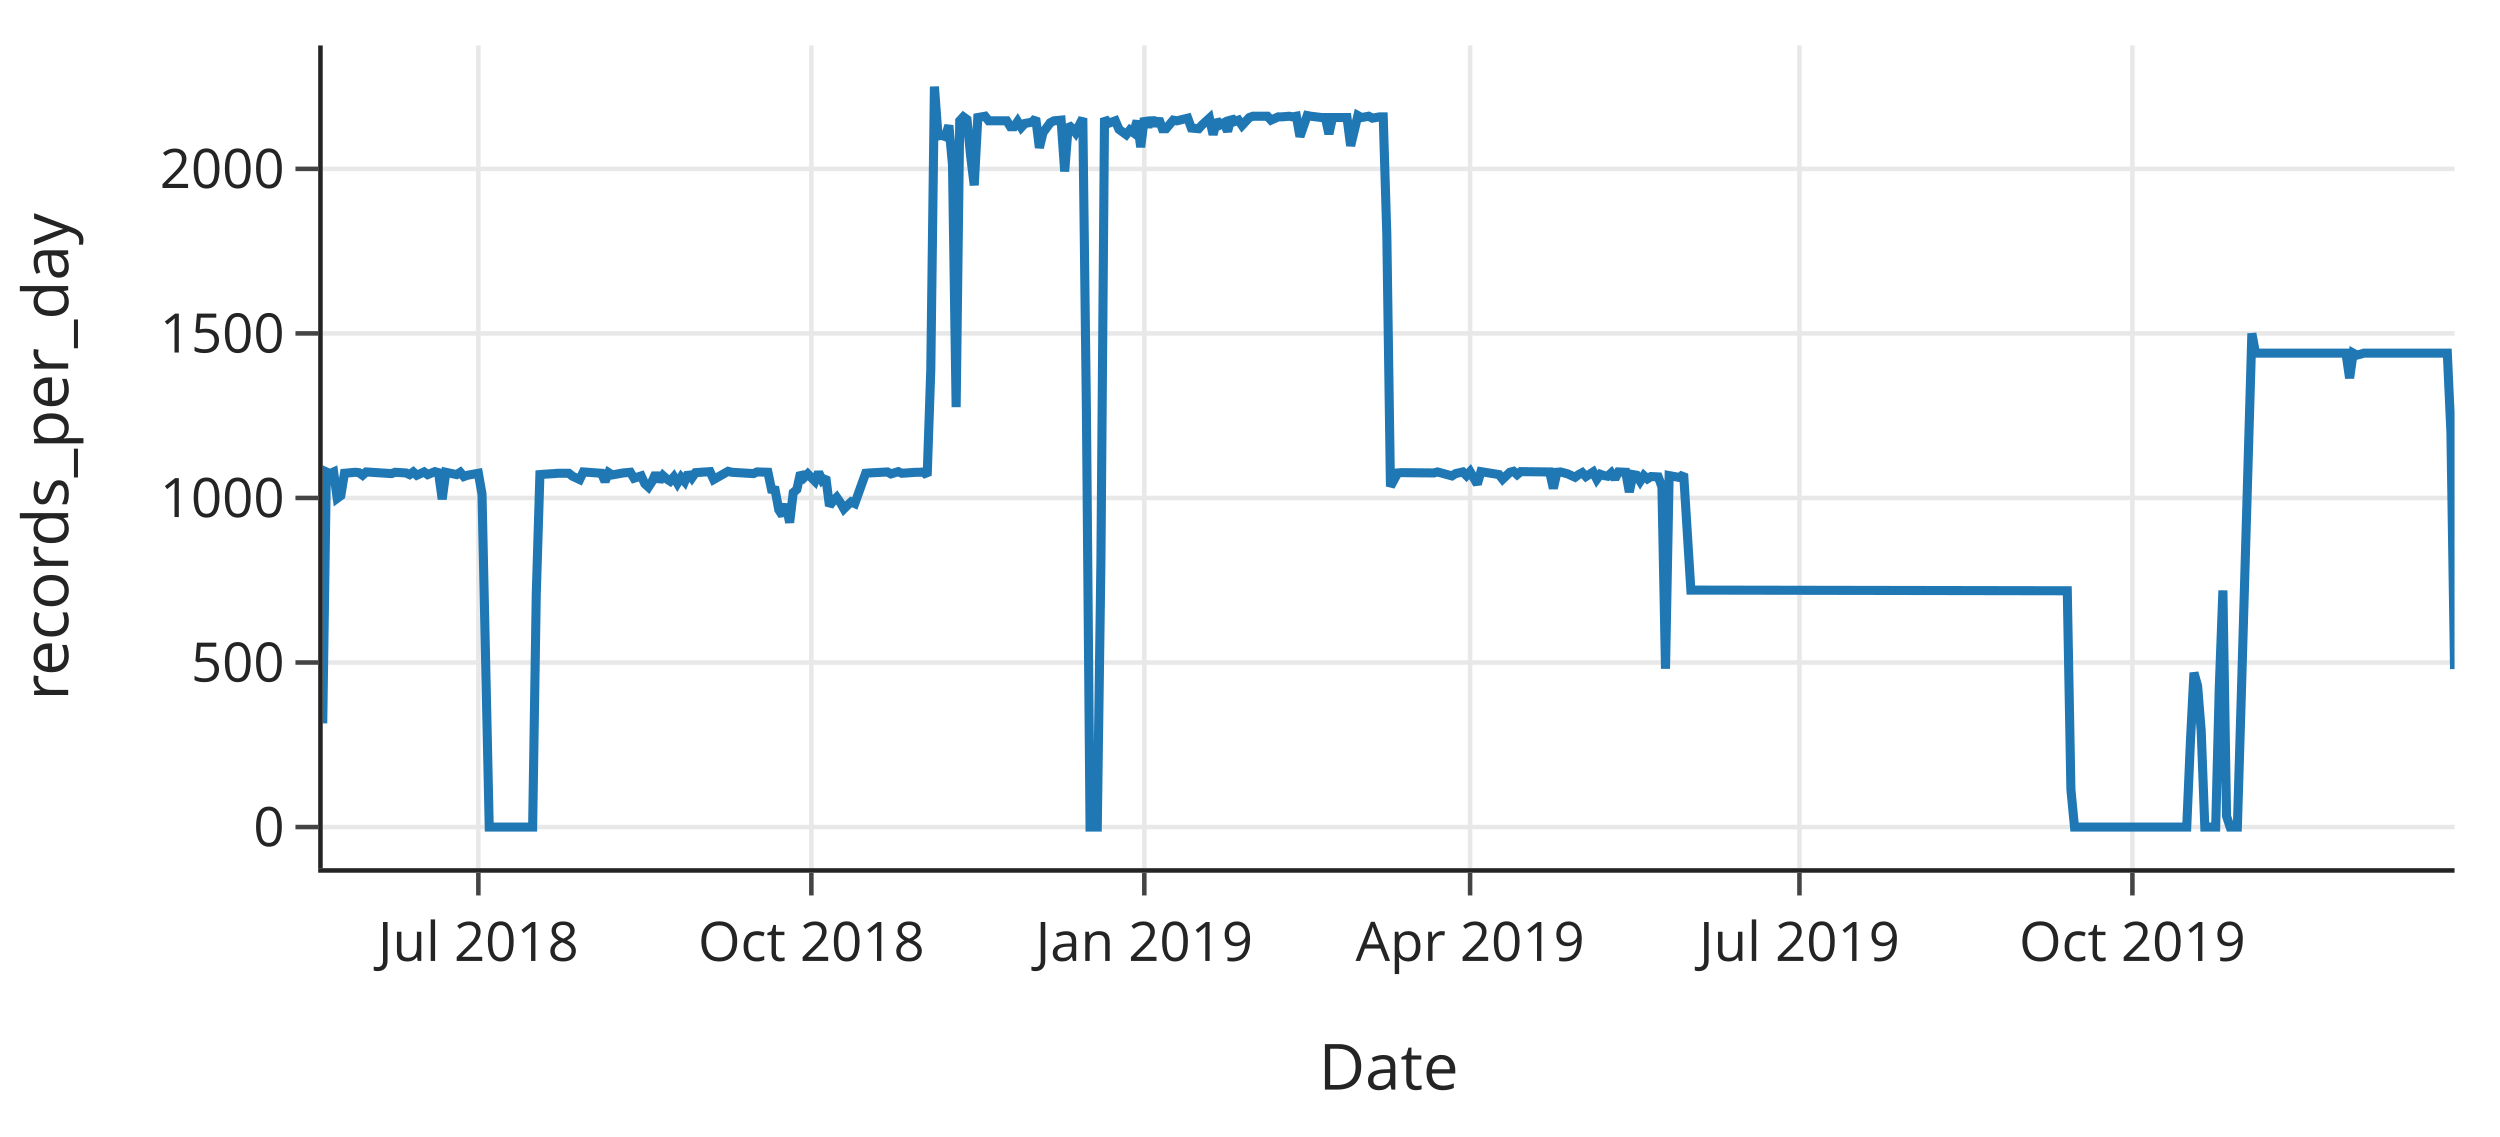
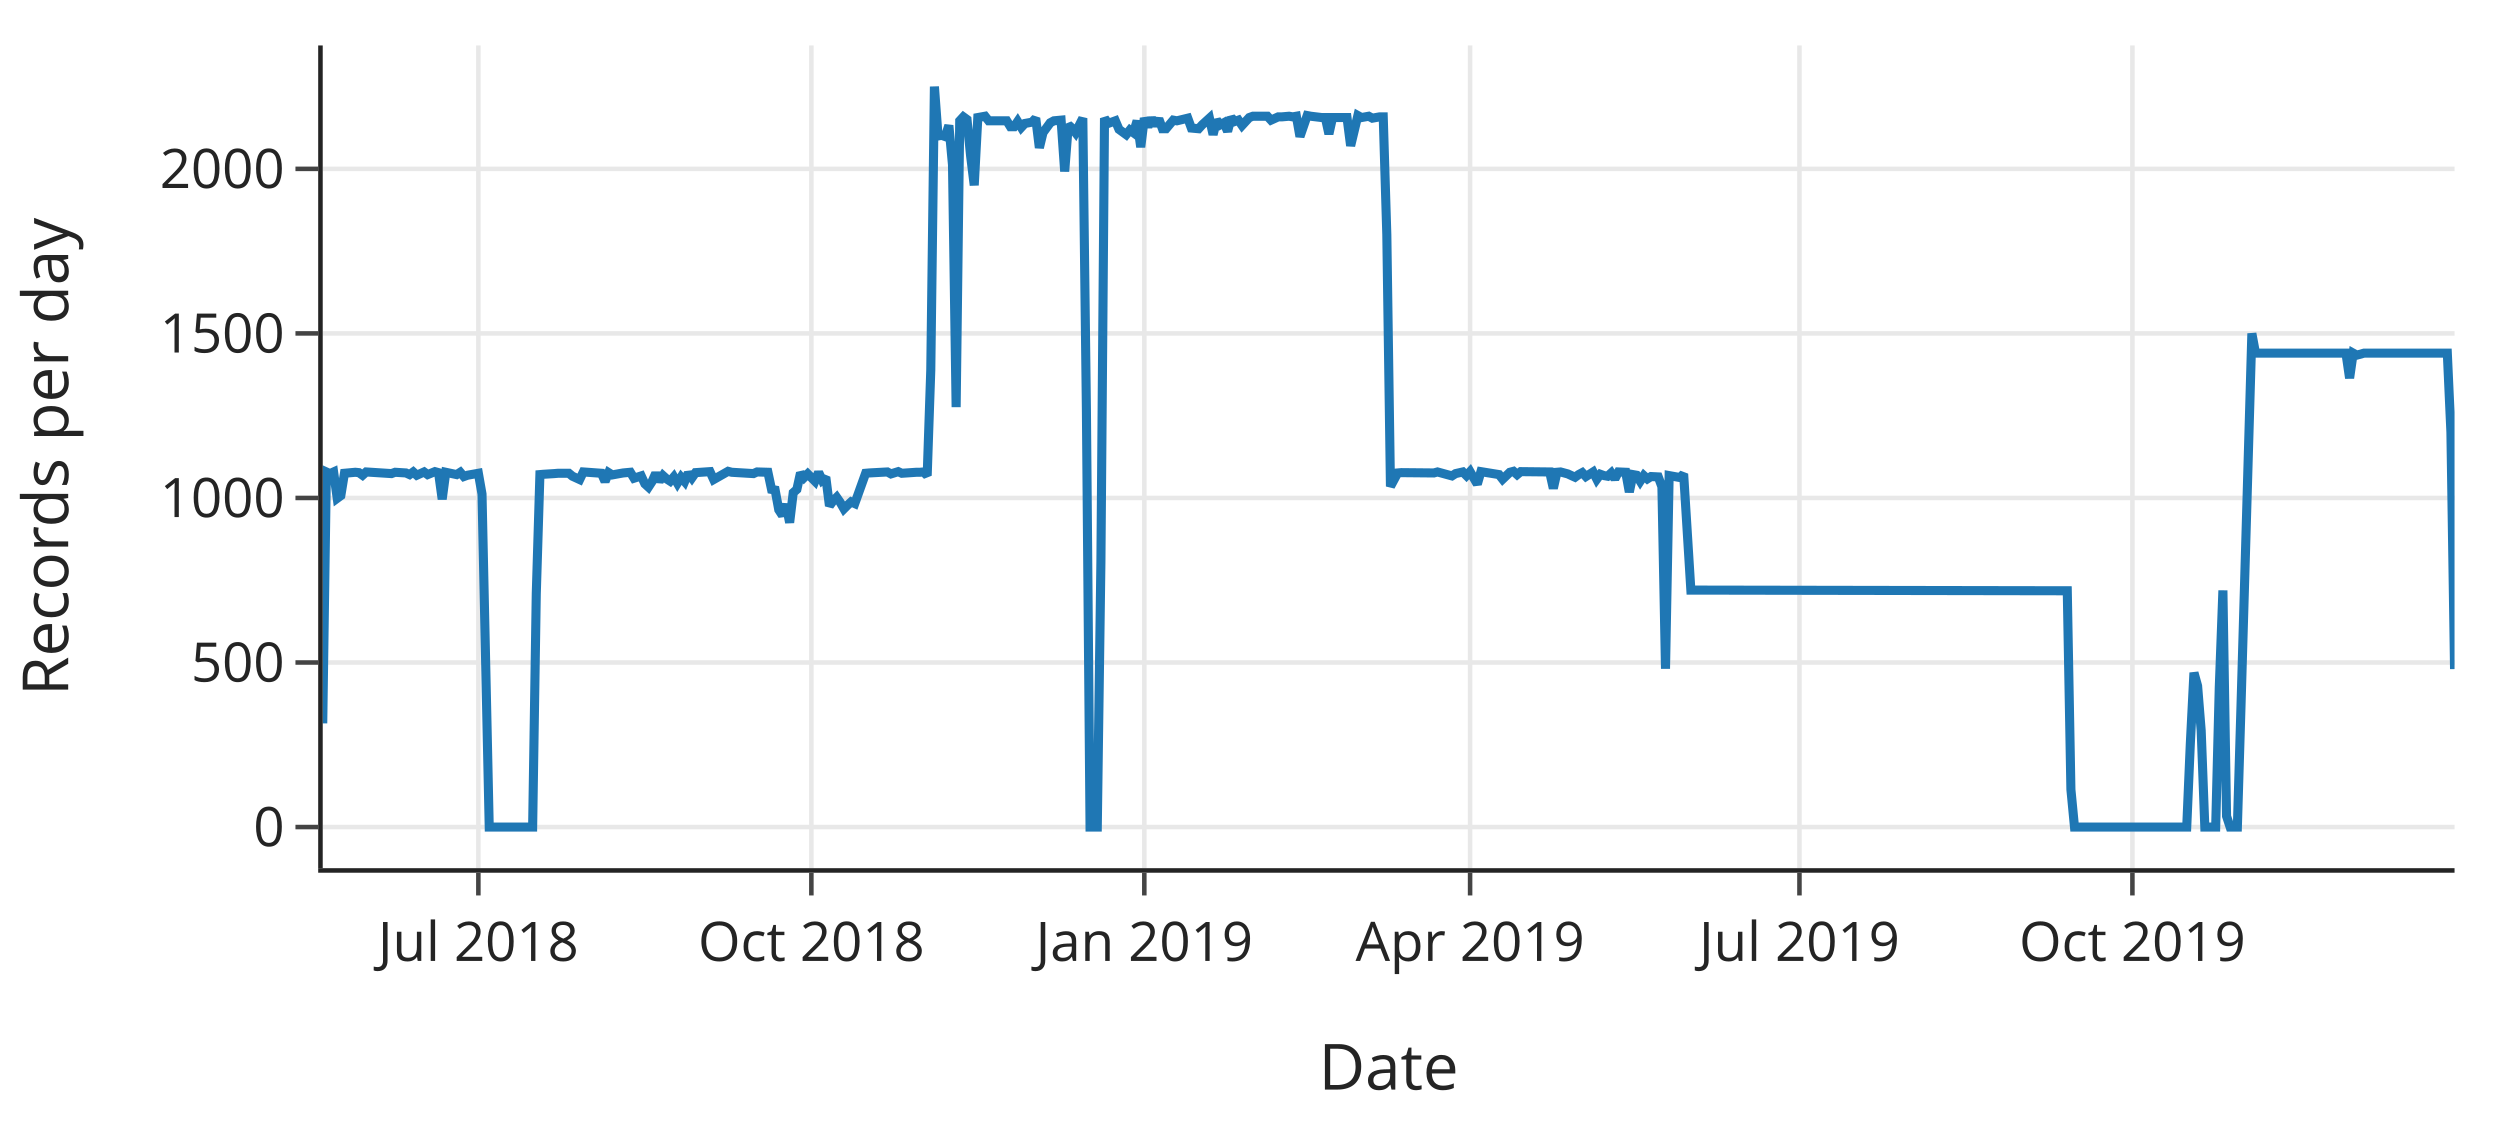
<svg xmlns="http://www.w3.org/2000/svg" class="main-svg" width="550" height="250" style="" viewBox="0 0 550 250">
  <rect x="0" y="0" width="550" height="250" style="fill: rgb(255, 255, 255); fill-opacity: 1;" />
-   <defs id="defs-6dbaaa">
+   <defs id="defs-223843">
    <g class="clips">
-       <clipPath id="clip6dbaaaxyplot" class="plotclip">
+       <clipPath id="clip223843xyplot" class="plotclip">
        <rect width="469" height="181" />
      </clipPath>
-       <clipPath class="axesclip" id="clip6dbaaax">
+       <clipPath class="axesclip" id="clip223843x">
        <rect x="71" y="0" width="469" height="250" />
      </clipPath>
-       <clipPath class="axesclip" id="clip6dbaaay">
+       <clipPath class="axesclip" id="clip223843y">
        <rect x="0" y="10" width="550" height="181" />
      </clipPath>
-       <clipPath class="axesclip" id="clip6dbaaaxy">
+       <clipPath class="axesclip" id="clip223843xy">
        <rect x="71" y="10" width="469" height="181" />
      </clipPath>
    </g>
    <g class="gradients" />
    <g class="patterns" />
  </defs>
  <g class="bglayer" />
  <g class="layer-below">
    <g class="imagelayer" />
    <g class="shapelayer" />
  </g>
  <g class="cartesianlayer">
    <g class="subplot xy">
      <g class="layer-subplot">
        <g class="shapelayer" />
        <g class="imagelayer" />
      </g>
      <g class="gridlayer">
        <g class="x">
          <path class="xgrid crisp" transform="translate(105.24,0)" d="M0,10v181" style="stroke: rgb(232, 232, 232); stroke-opacity: 1; stroke-width: 1px;" />
          <path class="xgrid crisp" transform="translate(178.5,0)" d="M0,10v181" style="stroke: rgb(232, 232, 232); stroke-opacity: 1; stroke-width: 1px;" />
          <path class="xgrid crisp" transform="translate(251.75,0)" d="M0,10v181" style="stroke: rgb(232, 232, 232); stroke-opacity: 1; stroke-width: 1px;" />
          <path class="xgrid crisp" transform="translate(323.42,0)" d="M0,10v181" style="stroke: rgb(232, 232, 232); stroke-opacity: 1; stroke-width: 1px;" />
          <path class="xgrid crisp" transform="translate(395.88,0)" d="M0,10v181" style="stroke: rgb(232, 232, 232); stroke-opacity: 1; stroke-width: 1px;" />
          <path class="xgrid crisp" transform="translate(469.13,0)" d="M0,10v181" style="stroke: rgb(232, 232, 232); stroke-opacity: 1; stroke-width: 1px;" />
        </g>
        <g class="y">
          <path class="ygrid crisp" transform="translate(0,181.95)" d="M71,0h469" style="stroke: rgb(232, 232, 232); stroke-opacity: 1; stroke-width: 1px;" />
          <path class="ygrid crisp" transform="translate(0,145.75)" d="M71,0h469" style="stroke: rgb(232, 232, 232); stroke-opacity: 1; stroke-width: 1px;" />
          <path class="ygrid crisp" transform="translate(0,109.55)" d="M71,0h469" style="stroke: rgb(232, 232, 232); stroke-opacity: 1; stroke-width: 1px;" />
          <path class="ygrid crisp" transform="translate(0,73.35)" d="M71,0h469" style="stroke: rgb(232, 232, 232); stroke-opacity: 1; stroke-width: 1px;" />
          <path class="ygrid crisp" transform="translate(0,37.15)" d="M71,0h469" style="stroke: rgb(232, 232, 232); stroke-opacity: 1; stroke-width: 1px;" />
        </g>
      </g>
      <g class="zerolinelayer" />
      <path class="xlines-below" />
      <path class="ylines-below" />
      <g class="overlines-below" />
      <g class="xaxislayer-below" />
      <g class="yaxislayer-below" />
      <g class="overaxes-below" />
-       <g class="plot" transform="translate(71,10)" clip-path="url(#clip6dbaaaxyplot)">
+       <g class="plot" transform="translate(71,10)" clip-path="url(#clip223843xyplot)">
        <g class="scatterlayer mlayer">
-           <g class="trace scatter tracea36a62" style="stroke-miterlimit: 2; opacity: 1;">
+           <g class="trace scatter trace9840b0" style="stroke-miterlimit: 2; opacity: 1;">
            <g class="fills" />
            <g class="errorbars" />
            <g class="lines">
              <path class="js-line" d="M0,149.14L0.8,93.83L1.59,94.19L2.39,93.83L3.19,99.62L3.98,99.04L4.78,94.12L7.17,93.9L7.96,93.98L8.76,94.55L9.56,93.83L15.13,94.19L15.93,93.9L18.31,94.05L19.11,94.41L19.91,93.83L20.7,94.55L22.3,93.83L23.09,94.41L24.68,93.76L25.48,93.98L26.28,99.84L27.07,93.9L29.46,94.41L30.26,93.9L31.05,94.84L31.85,94.55L34.24,94.12L35.04,98.68L36.63,171.95L37.42,171.95L46.18,171.95L46.98,120.62L47.78,94.41L48.57,94.34L50.96,94.19L51.76,94.12L54.15,94.12L54.94,94.77L56.53,95.5L57.33,93.83L61.31,94.12L62.11,95.93L62.9,93.98L63.7,94.48L65.29,94.19L66.09,94.05L67.68,93.9L68.48,95.21L70.07,94.7L70.87,96.44L71.66,97.16L72.46,95.93L73.26,94.12L74.05,95.86L74.85,94.63L75.65,95.35L76.44,95.86L77.24,94.92L78.03,96.29L78.83,94.99L79.63,95.93L80.42,94.05L81.22,95.13L82.02,93.98L85.2,93.76L86,95.5L89.18,93.69L89.98,93.9L94.76,94.19L95.55,93.83L97.94,93.9L98.74,97.67L99.53,97.81L100.33,102.16L101.13,103.39L101.92,100.93L102.72,104.98L103.51,98.39L104.31,97.67L105.11,94.05L105.9,95.06L106.7,94.26L108.29,95.86L109.09,93.9L109.88,95.64L110.68,94.99L111.48,101.29L112.27,100.2L113.07,99.41L113.87,100.56L114.66,101.94L115.46,101.14L116.25,100.42L117.05,100.78L119.44,94.12L120.24,94.05L124.22,93.83L125.01,94.26L126.61,93.76L127.4,94.12L130.59,93.9L131.38,93.9L132.18,93.83L132.98,94.63L133.77,71.46L134.57,9.05L135.37,19.91L136.16,19.77L136.96,20.05L137.75,17.59L138.55,26.28L139.35,79.57L140.14,16.58L140.94,15.71L141.74,16.29L142.53,24.25L143.33,30.77L144.12,15.86L145.72,15.57L146.51,16.58L150.49,16.58L151.29,17.88L152.09,17.88L152.88,16.72L153.68,18.03L154.48,17.16L156.07,16.87L156.86,16L157.66,22.52L158.46,19.19L160.05,17.01L160.85,16.58L162.44,16.43L163.23,27.73L164.03,17.45L164.83,18.17L165.62,19.19L166.42,17.59L167.22,16L168.01,80.29L168.81,171.95L169.6,171.95L170.4,171.95L171.2,113.6L171.99,16L172.79,17.16L174.38,16.58L175.18,18.46L176.77,19.62L177.57,18.61L178.36,19.19L179.16,16.58L179.96,22.37L180.75,16L181.55,17.88L182.34,16L183.14,17.59L183.94,16.15L184.73,18.32L185.53,18.32L187.12,16.43L187.92,16.58L190.31,16L191.1,18.17L192.7,18.32L193.49,17.45L195.08,16L195.88,19.62L196.68,16.43L197.47,17.45L198.27,17.01L199.07,18.9L199.86,15.86L200.66,16.72L201.46,16.43L202.25,17.59L203.84,15.86L204.64,15.57L207.83,15.57L208.62,16.43L210.21,15.71L211.01,15.71L212.6,15.57L213.4,15.71L214.2,15.57L214.99,20.05L216.58,15.42L217.38,15.57L219.77,15.86L220.57,15.86L221.36,19.48L222.16,15.86L225.34,15.86L226.14,22.08L227.73,15.42L228.53,15.86L230.12,15.57L230.92,16L232.51,15.71L233.31,15.71L234.1,41.63L234.9,97.02L236.49,94.05L237.29,93.98L244.45,94.05L245.25,93.83L248.43,94.7L249.23,94.19L250.82,93.83L251.62,94.63L252.42,93.76L253.21,95.13L254.01,96.51L254.8,93.76L258.79,94.41L259.58,95.42L261.17,93.9L261.97,93.69L262.77,94.41L263.56,93.76L269.93,93.83L270.73,97.45L271.53,93.9L272.32,93.83L273.92,94.26L274.71,94.63L275.51,94.99L276.3,94.41L277.1,93.98L277.9,94.84L279.49,93.83L280.29,95.42L281.08,94.34L281.88,94.63L282.67,94.77L283.47,94.05L284.27,95.35L285.06,93.83L286.66,93.9L287.45,98.25L288.25,94.41L289.04,94.55L289.84,95.86L290.64,94.63L291.43,95.35L292.23,94.84L293.82,94.92L294.62,97.09L295.41,137.13L296.21,94.63L298.6,95.06L299.4,94.26L300.99,119.82L301.78,119.82L383.8,119.97L384.6,163.7L385.39,171.95L386.19,171.95L410.08,171.95L410.87,153.63L411.67,137.99L412.47,140.89L413.26,150.74L414.06,171.95L416.45,171.95L417.24,141.25L418.04,119.89L418.84,169.56L419.63,171.95L420.43,171.95L421.22,171.95L422.02,145.31L424.41,63.35L425.21,67.69L429.19,67.69L429.98,67.69L445.11,67.69L445.91,73.2L446.7,67.69L447.5,68.13L449.09,67.69L449.89,67.69L467.41,67.69L468.2,85.07L469,137.2" style="vector-effect: non-scaling-stroke; fill: none; stroke: rgb(31, 119, 180); stroke-opacity: 1; stroke-width: 2px; opacity: 1;" />
            </g>
            <g class="points" />
            <g class="text" />
          </g>
        </g>
      </g>
      <g class="overplot" />
      <path class="xlines-above crisp" d="M70,191.5H540" style="fill: none; stroke-width: 1px; stroke: rgb(36, 36, 36); stroke-opacity: 1;" />
      <path class="ylines-above crisp" d="M70.5,10V191" style="fill: none; stroke-width: 1px; stroke: rgb(36, 36, 36); stroke-opacity: 1;" />
      <g class="overlines-above" />
      <g class="xaxislayer-above">
        <path class="xtick ticks crisp" d="M0,192v5" transform="translate(105.24,0)" style="stroke: rgb(68, 68, 68); stroke-opacity: 1; stroke-width: 1px;" />
        <path class="xtick ticks crisp" d="M0,192v5" transform="translate(178.5,0)" style="stroke: rgb(68, 68, 68); stroke-opacity: 1; stroke-width: 1px;" />
        <path class="xtick ticks crisp" d="M0,192v5" transform="translate(251.75,0)" style="stroke: rgb(68, 68, 68); stroke-opacity: 1; stroke-width: 1px;" />
        <path class="xtick ticks crisp" d="M0,192v5" transform="translate(323.42,0)" style="stroke: rgb(68, 68, 68); stroke-opacity: 1; stroke-width: 1px;" />
        <path class="xtick ticks crisp" d="M0,192v5" transform="translate(395.88,0)" style="stroke: rgb(68, 68, 68); stroke-opacity: 1; stroke-width: 1px;" />
        <path class="xtick ticks crisp" d="M0,192v5" transform="translate(469.13,0)" style="stroke: rgb(68, 68, 68); stroke-opacity: 1; stroke-width: 1px;" />
        <g class="xtick">
          <text text-anchor="middle" x="0" y="211.4" transform="translate(105.24,0)" style="font-family: 'Open Sans', verdana, arial, sans-serif; font-size: 12px; fill: rgb(36, 36, 36); fill-opacity: 1; white-space: pre; opacity: 1;">Jul 2018</text>
        </g>
        <g class="xtick">
          <text text-anchor="middle" x="0" y="211.4" style="font-family: 'Open Sans', verdana, arial, sans-serif; font-size: 12px; fill: rgb(36, 36, 36); fill-opacity: 1; white-space: pre; opacity: 1;" transform="translate(178.5,0)">Oct 2018</text>
        </g>
        <g class="xtick">
          <text text-anchor="middle" x="0" y="211.4" style="font-family: 'Open Sans', verdana, arial, sans-serif; font-size: 12px; fill: rgb(36, 36, 36); fill-opacity: 1; white-space: pre; opacity: 1;" transform="translate(251.75,0)">Jan 2019</text>
        </g>
        <g class="xtick">
          <text text-anchor="middle" x="0" y="211.4" style="font-family: 'Open Sans', verdana, arial, sans-serif; font-size: 12px; fill: rgb(36, 36, 36); fill-opacity: 1; white-space: pre; opacity: 1;" transform="translate(323.42,0)">Apr 2019</text>
        </g>
        <g class="xtick">
          <text text-anchor="middle" x="0" y="211.4" style="font-family: 'Open Sans', verdana, arial, sans-serif; font-size: 12px; fill: rgb(36, 36, 36); fill-opacity: 1; white-space: pre; opacity: 1;" transform="translate(395.88,0)">Jul 2019</text>
        </g>
        <g class="xtick">
          <text text-anchor="middle" x="0" y="211.4" style="font-family: 'Open Sans', verdana, arial, sans-serif; font-size: 12px; fill: rgb(36, 36, 36); fill-opacity: 1; white-space: pre; opacity: 1;" transform="translate(469.13,0)">Oct 2019</text>
        </g>
      </g>
      <g class="yaxislayer-above">
        <path class="ytick ticks crisp" d="M70,0h-5" transform="translate(0,181.95)" style="stroke: rgb(68, 68, 68); stroke-opacity: 1; stroke-width: 1px;" />
        <path class="ytick ticks crisp" d="M70,0h-5" transform="translate(0,145.75)" style="stroke: rgb(68, 68, 68); stroke-opacity: 1; stroke-width: 1px;" />
        <path class="ytick ticks crisp" d="M70,0h-5" transform="translate(0,109.55)" style="stroke: rgb(68, 68, 68); stroke-opacity: 1; stroke-width: 1px;" />
        <path class="ytick ticks crisp" d="M70,0h-5" transform="translate(0,73.35)" style="stroke: rgb(68, 68, 68); stroke-opacity: 1; stroke-width: 1px;" />
        <path class="ytick ticks crisp" d="M70,0h-5" transform="translate(0,37.15)" style="stroke: rgb(68, 68, 68); stroke-opacity: 1; stroke-width: 1px;" />
        <g class="ytick">
          <text text-anchor="end" x="62.6" y="4.2" transform="translate(0,181.95)" style="font-family: 'Open Sans', verdana, arial, sans-serif; font-size: 12px; fill: rgb(36, 36, 36); fill-opacity: 1; white-space: pre; opacity: 1;">0</text>
        </g>
        <g class="ytick">
          <text text-anchor="end" x="62.6" y="4.2" style="font-family: 'Open Sans', verdana, arial, sans-serif; font-size: 12px; fill: rgb(36, 36, 36); fill-opacity: 1; white-space: pre; opacity: 1;" transform="translate(0,145.75)">500</text>
        </g>
        <g class="ytick">
          <text text-anchor="end" x="62.6" y="4.2" style="font-family: 'Open Sans', verdana, arial, sans-serif; font-size: 12px; fill: rgb(36, 36, 36); fill-opacity: 1; white-space: pre; opacity: 1;" transform="translate(0,109.55)">1000</text>
        </g>
        <g class="ytick">
          <text text-anchor="end" x="62.6" y="4.2" style="font-family: 'Open Sans', verdana, arial, sans-serif; font-size: 12px; fill: rgb(36, 36, 36); fill-opacity: 1; white-space: pre; opacity: 1;" transform="translate(0,73.35)">1500</text>
        </g>
        <g class="ytick">
          <text text-anchor="end" x="62.6" y="4.2" style="font-family: 'Open Sans', verdana, arial, sans-serif; font-size: 12px; fill: rgb(36, 36, 36); fill-opacity: 1; white-space: pre; opacity: 1;" transform="translate(0,37.15)">2000</text>
        </g>
      </g>
      <g class="overaxes-above" />
    </g>
  </g>
  <g class="polarlayer" />
  <g class="smithlayer" />
  <g class="ternarylayer" />
  <g class="geolayer" />
  <g class="funnelarealayer" />
  <g class="pielayer" />
  <g class="iciclelayer" />
  <g class="treemaplayer" />
  <g class="sunburstlayer" />
  <g class="glimages" />
-   <defs id="topdefs-6dbaaa">
+   <defs id="topdefs-223843">
    <g class="clips" />
  </defs>
  <g class="layer-above">
    <g class="imagelayer" />
    <g class="shapelayer" />
  </g>
  <g class="infolayer">
    <g class="g-gtitle" />
    <g class="g-xtitle">
      <text class="xtitle" x="305.5" y="239.706" text-anchor="middle" style="font-family: 'Open Sans', verdana, arial, sans-serif; font-size: 14px; fill: rgb(36, 36, 36); opacity: 1; font-weight: normal; white-space: pre;">Date</text>
    </g>
    <g class="g-ytitle" transform="translate(4.65918,0)">
-       <text class="ytitle" transform="rotate(-90,10.34063,100.5)" x="10.341" y="100.5" text-anchor="middle" style="font-family: 'Open Sans', verdana, arial, sans-serif; font-size: 14px; fill: rgb(36, 36, 36); opacity: 1; font-weight: normal; white-space: pre;">records_per_day</text>
+       <text class="ytitle" transform="rotate(-90,10.34063,100.5)" x="10.341" y="100.5" text-anchor="middle" style="font-family: 'Open Sans', verdana, arial, sans-serif; font-size: 14px; fill: rgb(36, 36, 36); opacity: 1; font-weight: normal; white-space: pre;">Records per day</text>
    </g>
  </g>
</svg>
